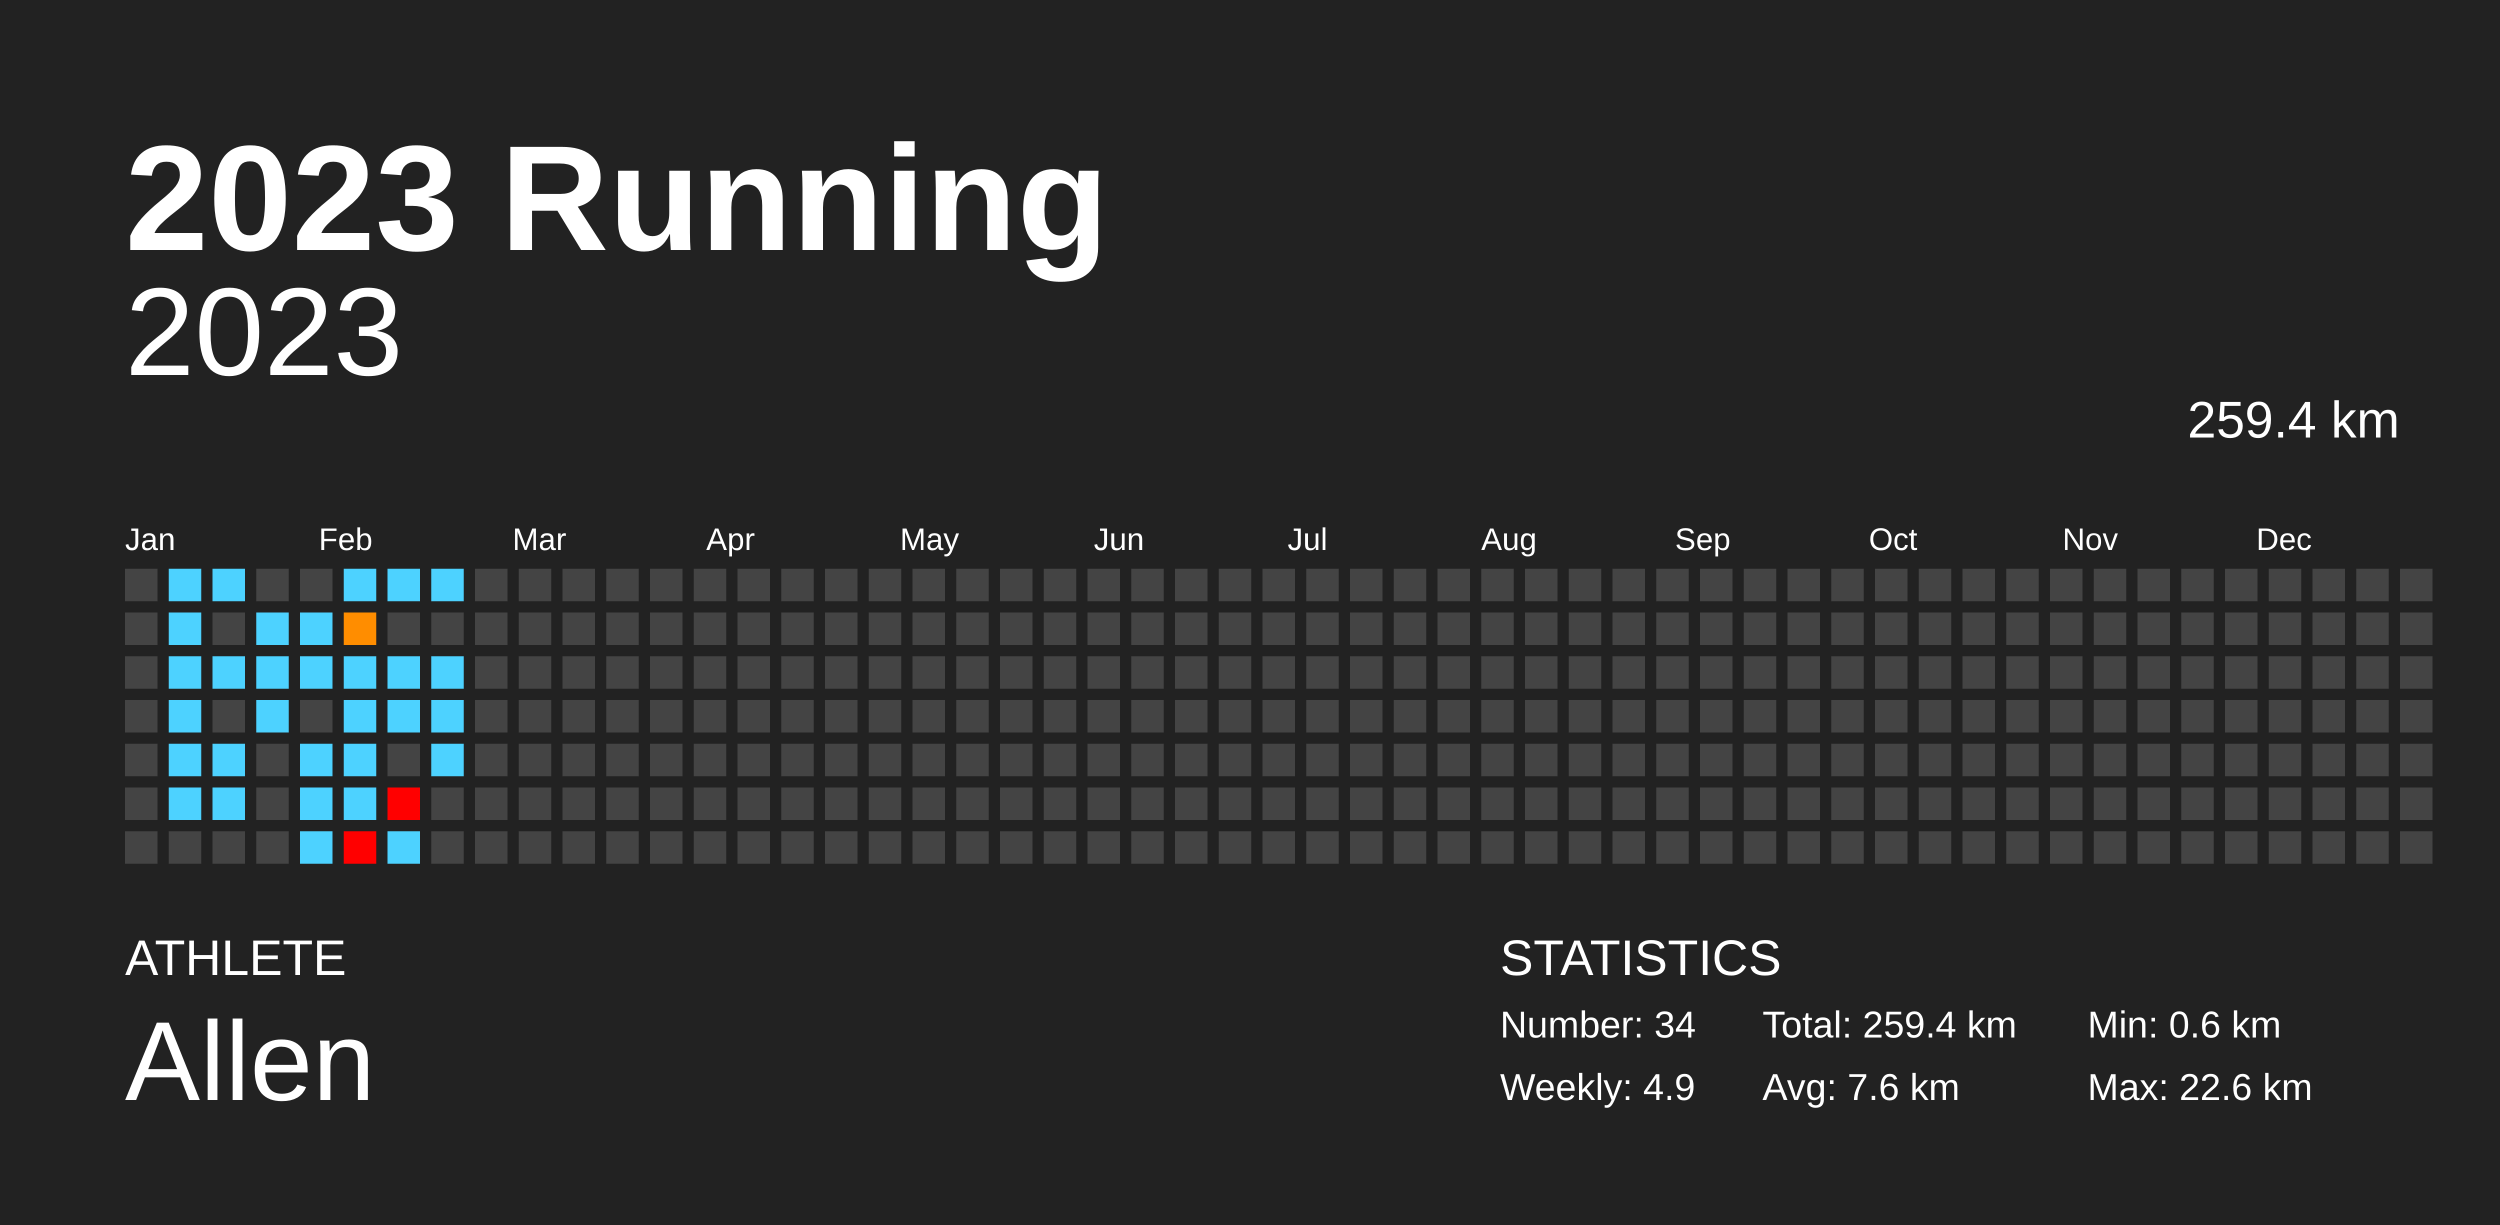
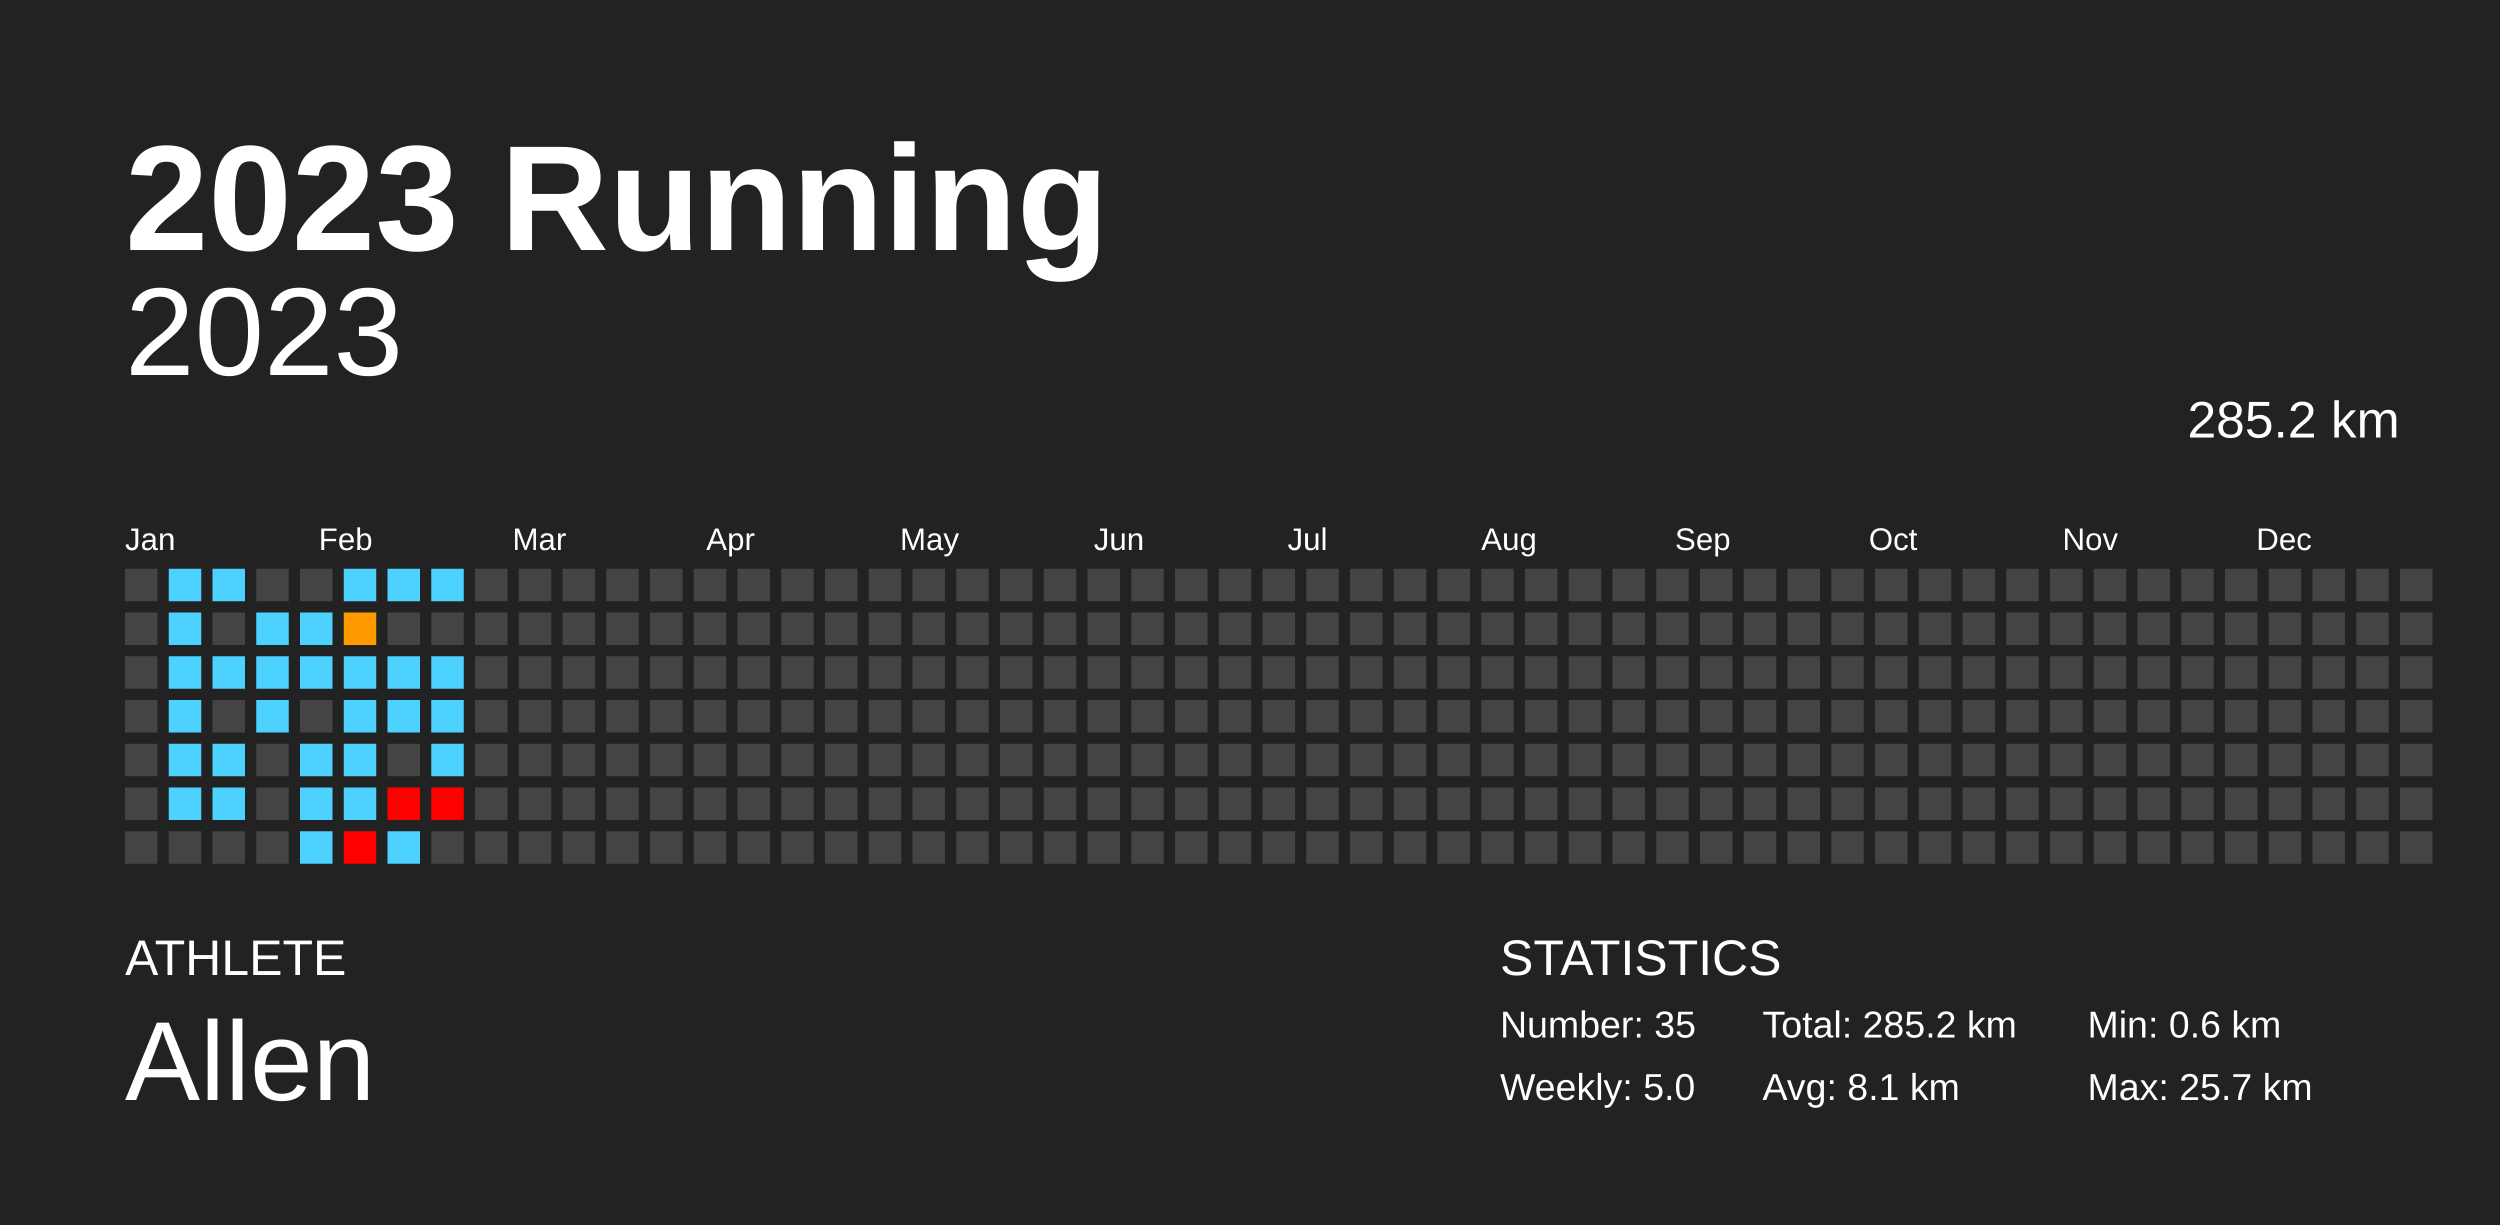
<svg xmlns="http://www.w3.org/2000/svg" baseProfile="full" height="98mm" version="1.1" viewBox="0,0,200,98" width="200mm">
  <defs />
  <rect fill="#222222" height="98" width="200" x="0" y="0" />
  <text fill="#FFFFFF" style="font-size:12px; font-family:Arial; font-weight:bold;" x="10" y="20">2023 Running</text>
  <text fill="#FFFFFF" style="font-size:4px; font-family:Arial" x="10" y="78">ATHLETE</text>
  <text fill="#FFFFFF" style="font-size:9px; font-family:Arial" x="10" y="88">Allen</text>
  <text fill="#FFFFFF" style="font-size:4px; font-family:Arial" x="120" y="78">STATISTICS</text>
-   <text fill="#FFFFFF" style="font-size:3px; font-family:Arial" x="120" y="83">Number: 34</text>
-   <text fill="#FFFFFF" style="font-size:3px; font-family:Arial" x="120" y="88">Weekly: 4.9</text>
-   <text fill="#FFFFFF" style="font-size:3px; font-family:Arial" x="141" y="83">Total: 259.4 km</text>
-   <text fill="#FFFFFF" style="font-size:3px; font-family:Arial" x="141" y="88">Avg: 7.6 km</text>
+   <text fill="#FFFFFF" style="font-size:3px; font-family:Arial" x="120" y="83">Number: 35</text>
+   <text fill="#FFFFFF" style="font-size:3px; font-family:Arial" x="120" y="88">Weekly: 5.0</text>
+   <text fill="#FFFFFF" style="font-size:3px; font-family:Arial" x="141" y="83">Total: 285.2 km</text>
+   <text fill="#FFFFFF" style="font-size:3px; font-family:Arial" x="141" y="88">Avg: 8.1 km</text>
  <text fill="#FFFFFF" style="font-size:3px; font-family:Arial" x="167" y="83">Min: 0.6 km</text>
-   <text fill="#FFFFFF" style="font-size:3px; font-family:Arial" x="167" y="88">Max: 22.6 km</text>
+   <text fill="#FFFFFF" style="font-size:3px; font-family:Arial" x="167" y="88">Max: 25.7 km</text>
  <text alignment-baseline="hanging" fill="#FFFFFF" style="font-size:10.0px; font-family:Arial;" x="10" y="30">2023</text>
-   <text alignment-baseline="hanging" fill="#FFFFFF" style="font-size:4.125px; font-family:Arial;" x="175" y="35">259.4 km</text>
+   <text alignment-baseline="hanging" fill="#FFFFFF" style="font-size:4.125px; font-family:Arial;" x="175" y="35">285.2 km</text>
  <text fill="#FFFFFF" style="font-size:2.5px; font-family:Arial" x="10.0" y="44">Jan</text>
  <text fill="#FFFFFF" style="font-size:2.5px; font-family:Arial" x="25.5" y="44">Feb</text>
  <text fill="#FFFFFF" style="font-size:2.5px; font-family:Arial" x="41.0" y="44">Mar</text>
  <text fill="#FFFFFF" style="font-size:2.5px; font-family:Arial" x="56.5" y="44">Apr</text>
  <text fill="#FFFFFF" style="font-size:2.5px; font-family:Arial" x="72.0" y="44">May</text>
  <text fill="#FFFFFF" style="font-size:2.5px; font-family:Arial" x="87.5" y="44">Jun</text>
  <text fill="#FFFFFF" style="font-size:2.5px; font-family:Arial" x="103.0" y="44">Jul</text>
  <text fill="#FFFFFF" style="font-size:2.5px; font-family:Arial" x="118.5" y="44">Aug</text>
  <text fill="#FFFFFF" style="font-size:2.5px; font-family:Arial" x="134.0" y="44">Sep</text>
  <text fill="#FFFFFF" style="font-size:2.5px; font-family:Arial" x="149.5" y="44">Oct</text>
  <text fill="#FFFFFF" style="font-size:2.5px; font-family:Arial" x="165.0" y="44">Nov</text>
  <text fill="#FFFFFF" style="font-size:2.5px; font-family:Arial" x="180.5" y="44">Dec</text>
  <rect fill="#444444" height="2.6" width="2.6" x="10.0" y="45.5" />
  <rect fill="#444444" height="2.6" width="2.6" x="10.0" y="49.0" />
  <rect fill="#444444" height="2.6" width="2.6" x="10.0" y="52.5" />
  <rect fill="#444444" height="2.6" width="2.6" x="10.0" y="56.0" />
  <rect fill="#444444" height="2.6" width="2.6" x="10.0" y="59.5" />
  <rect fill="#444444" height="2.6" width="2.6" x="10.0" y="63.0" />
  <rect fill="#444444" height="2.6" width="2.6" x="10.0" y="66.5" />
  <rect fill="#4dd2ff" height="2.6" width="2.6" x="13.5" y="45.5" />
  <rect fill="#4dd2ff" height="2.6" width="2.6" x="13.5" y="49.0" />
  <rect fill="#4dd2ff" height="2.6" width="2.6" x="13.5" y="52.5" />
  <rect fill="#4dd2ff" height="2.6" width="2.6" x="13.5" y="56.0" />
  <rect fill="#4dd2ff" height="2.6" width="2.6" x="13.5" y="59.5" />
  <rect fill="#4dd2ff" height="2.6" width="2.6" x="13.5" y="63.0" />
  <rect fill="#444444" height="2.6" width="2.6" x="13.5" y="66.5" />
  <rect fill="#4dd2ff" height="2.6" width="2.6" x="17.0" y="45.5" />
  <rect fill="#444444" height="2.6" width="2.6" x="17.0" y="49.0" />
  <rect fill="#4dd2ff" height="2.6" width="2.6" x="17.0" y="52.5" />
  <rect fill="#444444" height="2.6" width="2.6" x="17.0" y="56.0" />
  <rect fill="#4dd2ff" height="2.6" width="2.6" x="17.0" y="59.5" />
  <rect fill="#4dd2ff" height="2.6" width="2.6" x="17.0" y="63.0" />
  <rect fill="#444444" height="2.6" width="2.6" x="17.0" y="66.5" />
  <rect fill="#444444" height="2.6" width="2.6" x="20.5" y="45.5" />
  <rect fill="#4dd2ff" height="2.6" width="2.6" x="20.5" y="49.0" />
  <rect fill="#4dd2ff" height="2.6" width="2.6" x="20.5" y="52.5" />
  <rect fill="#4dd2ff" height="2.6" width="2.6" x="20.5" y="56.0" />
  <rect fill="#444444" height="2.6" width="2.6" x="20.5" y="59.5" />
  <rect fill="#444444" height="2.6" width="2.6" x="20.5" y="63.0" />
  <rect fill="#444444" height="2.6" width="2.6" x="20.5" y="66.5" />
  <rect fill="#444444" height="2.6" width="2.6" x="24.0" y="45.5" />
  <rect fill="#4dd2ff" height="2.6" width="2.6" x="24.0" y="49.0" />
  <rect fill="#4dd2ff" height="2.6" width="2.6" x="24.0" y="52.5" />
  <rect fill="#444444" height="2.6" width="2.6" x="24.0" y="56.0" />
  <rect fill="#4dd2ff" height="2.6" width="2.6" x="24.0" y="59.5" />
  <rect fill="#4dd2ff" height="2.6" width="2.6" x="24.0" y="63.0" />
  <rect fill="#4dd2ff" height="2.6" width="2.6" x="24.0" y="66.5" />
  <rect fill="#4dd2ff" height="2.6" width="2.6" x="27.5" y="45.5" />
-   <rect fill="#ff8d00" height="2.6" width="2.6" x="27.5" y="49.0" />
+   <rect fill="#ff9b00" height="2.6" width="2.6" x="27.5" y="49.0" />
  <rect fill="#4dd2ff" height="2.6" width="2.6" x="27.5" y="52.5" />
  <rect fill="#4dd2ff" height="2.6" width="2.6" x="27.5" y="56.0" />
  <rect fill="#4dd2ff" height="2.6" width="2.6" x="27.5" y="59.5" />
  <rect fill="#4dd2ff" height="2.6" width="2.6" x="27.5" y="63.0" />
  <rect fill="red" height="2.6" width="2.6" x="27.5" y="66.5" />
  <rect fill="#4dd2ff" height="2.6" width="2.6" x="31.0" y="45.5" />
  <rect fill="#444444" height="2.6" width="2.6" x="31.0" y="49.0" />
  <rect fill="#4dd2ff" height="2.6" width="2.6" x="31.0" y="52.5" />
  <rect fill="#4dd2ff" height="2.6" width="2.6" x="31.0" y="56.0" />
  <rect fill="#444444" height="2.6" width="2.6" x="31.0" y="59.5" />
  <rect fill="red" height="2.6" width="2.6" x="31.0" y="63.0" />
  <rect fill="#4dd2ff" height="2.6" width="2.6" x="31.0" y="66.5" />
  <rect fill="#4dd2ff" height="2.6" width="2.6" x="34.5" y="45.5" />
  <rect fill="#444444" height="2.6" width="2.6" x="34.5" y="49.0" />
  <rect fill="#4dd2ff" height="2.6" width="2.6" x="34.5" y="52.5" />
  <rect fill="#4dd2ff" height="2.6" width="2.6" x="34.5" y="56.0" />
  <rect fill="#4dd2ff" height="2.6" width="2.6" x="34.5" y="59.5" />
-   <rect fill="#444444" height="2.6" width="2.6" x="34.5" y="63.0" />
+   <rect fill="red" height="2.6" width="2.6" x="34.5" y="63.0" />
  <rect fill="#444444" height="2.6" width="2.6" x="34.5" y="66.5" />
  <rect fill="#444444" height="2.6" width="2.6" x="38.0" y="45.5" />
  <rect fill="#444444" height="2.6" width="2.6" x="38.0" y="49.0" />
  <rect fill="#444444" height="2.6" width="2.6" x="38.0" y="52.5" />
  <rect fill="#444444" height="2.6" width="2.6" x="38.0" y="56.0" />
  <rect fill="#444444" height="2.6" width="2.6" x="38.0" y="59.5" />
  <rect fill="#444444" height="2.6" width="2.6" x="38.0" y="63.0" />
  <rect fill="#444444" height="2.6" width="2.6" x="38.0" y="66.5" />
  <rect fill="#444444" height="2.6" width="2.6" x="41.5" y="45.5" />
  <rect fill="#444444" height="2.6" width="2.6" x="41.5" y="49.0" />
  <rect fill="#444444" height="2.6" width="2.6" x="41.5" y="52.5" />
  <rect fill="#444444" height="2.6" width="2.6" x="41.5" y="56.0" />
  <rect fill="#444444" height="2.6" width="2.6" x="41.5" y="59.5" />
  <rect fill="#444444" height="2.6" width="2.6" x="41.5" y="63.0" />
  <rect fill="#444444" height="2.6" width="2.6" x="41.5" y="66.5" />
  <rect fill="#444444" height="2.6" width="2.6" x="45.0" y="45.5" />
  <rect fill="#444444" height="2.6" width="2.6" x="45.0" y="49.0" />
  <rect fill="#444444" height="2.6" width="2.6" x="45.0" y="52.5" />
  <rect fill="#444444" height="2.6" width="2.6" x="45.0" y="56.0" />
  <rect fill="#444444" height="2.6" width="2.6" x="45.0" y="59.5" />
  <rect fill="#444444" height="2.6" width="2.6" x="45.0" y="63.0" />
  <rect fill="#444444" height="2.6" width="2.6" x="45.0" y="66.5" />
  <rect fill="#444444" height="2.6" width="2.6" x="48.5" y="45.5" />
  <rect fill="#444444" height="2.6" width="2.6" x="48.5" y="49.0" />
  <rect fill="#444444" height="2.6" width="2.6" x="48.5" y="52.5" />
  <rect fill="#444444" height="2.6" width="2.6" x="48.5" y="56.0" />
  <rect fill="#444444" height="2.6" width="2.6" x="48.5" y="59.5" />
  <rect fill="#444444" height="2.6" width="2.6" x="48.5" y="63.0" />
  <rect fill="#444444" height="2.6" width="2.6" x="48.5" y="66.5" />
  <rect fill="#444444" height="2.6" width="2.6" x="52.0" y="45.5" />
  <rect fill="#444444" height="2.6" width="2.6" x="52.0" y="49.0" />
  <rect fill="#444444" height="2.6" width="2.6" x="52.0" y="52.5" />
  <rect fill="#444444" height="2.6" width="2.6" x="52.0" y="56.0" />
  <rect fill="#444444" height="2.6" width="2.6" x="52.0" y="59.5" />
  <rect fill="#444444" height="2.6" width="2.6" x="52.0" y="63.0" />
  <rect fill="#444444" height="2.6" width="2.6" x="52.0" y="66.5" />
  <rect fill="#444444" height="2.6" width="2.6" x="55.5" y="45.5" />
  <rect fill="#444444" height="2.6" width="2.6" x="55.5" y="49.0" />
  <rect fill="#444444" height="2.6" width="2.6" x="55.5" y="52.5" />
  <rect fill="#444444" height="2.6" width="2.6" x="55.5" y="56.0" />
  <rect fill="#444444" height="2.6" width="2.6" x="55.5" y="59.5" />
  <rect fill="#444444" height="2.6" width="2.6" x="55.5" y="63.0" />
  <rect fill="#444444" height="2.6" width="2.6" x="55.5" y="66.5" />
  <rect fill="#444444" height="2.6" width="2.6" x="59.0" y="45.5" />
  <rect fill="#444444" height="2.6" width="2.6" x="59.0" y="49.0" />
  <rect fill="#444444" height="2.6" width="2.6" x="59.0" y="52.5" />
  <rect fill="#444444" height="2.6" width="2.6" x="59.0" y="56.0" />
  <rect fill="#444444" height="2.6" width="2.6" x="59.0" y="59.5" />
  <rect fill="#444444" height="2.6" width="2.6" x="59.0" y="63.0" />
  <rect fill="#444444" height="2.6" width="2.6" x="59.0" y="66.5" />
  <rect fill="#444444" height="2.6" width="2.6" x="62.5" y="45.5" />
  <rect fill="#444444" height="2.6" width="2.6" x="62.5" y="49.0" />
  <rect fill="#444444" height="2.6" width="2.6" x="62.5" y="52.5" />
  <rect fill="#444444" height="2.6" width="2.6" x="62.5" y="56.0" />
  <rect fill="#444444" height="2.6" width="2.6" x="62.5" y="59.5" />
  <rect fill="#444444" height="2.6" width="2.6" x="62.5" y="63.0" />
  <rect fill="#444444" height="2.6" width="2.6" x="62.5" y="66.5" />
  <rect fill="#444444" height="2.6" width="2.6" x="66.0" y="45.5" />
  <rect fill="#444444" height="2.6" width="2.6" x="66.0" y="49.0" />
  <rect fill="#444444" height="2.6" width="2.6" x="66.0" y="52.5" />
  <rect fill="#444444" height="2.6" width="2.6" x="66.0" y="56.0" />
  <rect fill="#444444" height="2.6" width="2.6" x="66.0" y="59.5" />
  <rect fill="#444444" height="2.6" width="2.6" x="66.0" y="63.0" />
  <rect fill="#444444" height="2.6" width="2.6" x="66.0" y="66.5" />
  <rect fill="#444444" height="2.6" width="2.6" x="69.5" y="45.5" />
  <rect fill="#444444" height="2.6" width="2.6" x="69.5" y="49.0" />
  <rect fill="#444444" height="2.6" width="2.6" x="69.5" y="52.5" />
  <rect fill="#444444" height="2.6" width="2.6" x="69.5" y="56.0" />
  <rect fill="#444444" height="2.6" width="2.6" x="69.5" y="59.5" />
  <rect fill="#444444" height="2.6" width="2.6" x="69.5" y="63.0" />
  <rect fill="#444444" height="2.6" width="2.6" x="69.5" y="66.5" />
  <rect fill="#444444" height="2.6" width="2.6" x="73.0" y="45.5" />
  <rect fill="#444444" height="2.6" width="2.6" x="73.0" y="49.0" />
  <rect fill="#444444" height="2.6" width="2.6" x="73.0" y="52.5" />
  <rect fill="#444444" height="2.6" width="2.6" x="73.0" y="56.0" />
  <rect fill="#444444" height="2.6" width="2.6" x="73.0" y="59.5" />
  <rect fill="#444444" height="2.6" width="2.6" x="73.0" y="63.0" />
  <rect fill="#444444" height="2.6" width="2.6" x="73.0" y="66.5" />
  <rect fill="#444444" height="2.6" width="2.6" x="76.5" y="45.5" />
  <rect fill="#444444" height="2.6" width="2.6" x="76.5" y="49.0" />
  <rect fill="#444444" height="2.6" width="2.6" x="76.5" y="52.5" />
  <rect fill="#444444" height="2.6" width="2.6" x="76.5" y="56.0" />
  <rect fill="#444444" height="2.6" width="2.6" x="76.5" y="59.5" />
  <rect fill="#444444" height="2.6" width="2.6" x="76.5" y="63.0" />
  <rect fill="#444444" height="2.6" width="2.6" x="76.5" y="66.5" />
  <rect fill="#444444" height="2.6" width="2.6" x="80.0" y="45.5" />
  <rect fill="#444444" height="2.6" width="2.6" x="80.0" y="49.0" />
  <rect fill="#444444" height="2.6" width="2.6" x="80.0" y="52.5" />
  <rect fill="#444444" height="2.6" width="2.6" x="80.0" y="56.0" />
  <rect fill="#444444" height="2.6" width="2.6" x="80.0" y="59.5" />
  <rect fill="#444444" height="2.6" width="2.6" x="80.0" y="63.0" />
  <rect fill="#444444" height="2.6" width="2.6" x="80.0" y="66.5" />
  <rect fill="#444444" height="2.6" width="2.6" x="83.5" y="45.5" />
  <rect fill="#444444" height="2.6" width="2.6" x="83.5" y="49.0" />
  <rect fill="#444444" height="2.6" width="2.6" x="83.5" y="52.5" />
  <rect fill="#444444" height="2.6" width="2.6" x="83.5" y="56.0" />
  <rect fill="#444444" height="2.6" width="2.6" x="83.5" y="59.5" />
  <rect fill="#444444" height="2.6" width="2.6" x="83.5" y="63.0" />
  <rect fill="#444444" height="2.6" width="2.6" x="83.5" y="66.5" />
  <rect fill="#444444" height="2.6" width="2.6" x="87.0" y="45.5" />
  <rect fill="#444444" height="2.6" width="2.6" x="87.0" y="49.0" />
  <rect fill="#444444" height="2.6" width="2.6" x="87.0" y="52.5" />
  <rect fill="#444444" height="2.6" width="2.6" x="87.0" y="56.0" />
  <rect fill="#444444" height="2.6" width="2.6" x="87.0" y="59.5" />
  <rect fill="#444444" height="2.6" width="2.6" x="87.0" y="63.0" />
  <rect fill="#444444" height="2.6" width="2.6" x="87.0" y="66.5" />
  <rect fill="#444444" height="2.6" width="2.6" x="90.5" y="45.5" />
  <rect fill="#444444" height="2.6" width="2.6" x="90.5" y="49.0" />
  <rect fill="#444444" height="2.6" width="2.6" x="90.5" y="52.5" />
  <rect fill="#444444" height="2.6" width="2.6" x="90.5" y="56.0" />
  <rect fill="#444444" height="2.6" width="2.6" x="90.5" y="59.5" />
  <rect fill="#444444" height="2.6" width="2.6" x="90.5" y="63.0" />
  <rect fill="#444444" height="2.6" width="2.6" x="90.5" y="66.5" />
  <rect fill="#444444" height="2.6" width="2.6" x="94.0" y="45.5" />
  <rect fill="#444444" height="2.6" width="2.6" x="94.0" y="49.0" />
  <rect fill="#444444" height="2.6" width="2.6" x="94.0" y="52.5" />
  <rect fill="#444444" height="2.6" width="2.6" x="94.0" y="56.0" />
  <rect fill="#444444" height="2.6" width="2.6" x="94.0" y="59.5" />
  <rect fill="#444444" height="2.6" width="2.6" x="94.0" y="63.0" />
  <rect fill="#444444" height="2.6" width="2.6" x="94.0" y="66.5" />
  <rect fill="#444444" height="2.6" width="2.6" x="97.5" y="45.5" />
  <rect fill="#444444" height="2.6" width="2.6" x="97.5" y="49.0" />
  <rect fill="#444444" height="2.6" width="2.6" x="97.5" y="52.5" />
  <rect fill="#444444" height="2.6" width="2.6" x="97.5" y="56.0" />
  <rect fill="#444444" height="2.6" width="2.6" x="97.5" y="59.5" />
  <rect fill="#444444" height="2.6" width="2.6" x="97.5" y="63.0" />
  <rect fill="#444444" height="2.6" width="2.6" x="97.5" y="66.5" />
  <rect fill="#444444" height="2.6" width="2.6" x="101.0" y="45.5" />
  <rect fill="#444444" height="2.6" width="2.6" x="101.0" y="49.0" />
  <rect fill="#444444" height="2.6" width="2.6" x="101.0" y="52.5" />
  <rect fill="#444444" height="2.6" width="2.6" x="101.0" y="56.0" />
  <rect fill="#444444" height="2.6" width="2.6" x="101.0" y="59.5" />
  <rect fill="#444444" height="2.6" width="2.6" x="101.0" y="63.0" />
  <rect fill="#444444" height="2.6" width="2.6" x="101.0" y="66.5" />
  <rect fill="#444444" height="2.6" width="2.6" x="104.5" y="45.5" />
  <rect fill="#444444" height="2.6" width="2.6" x="104.5" y="49.0" />
  <rect fill="#444444" height="2.6" width="2.6" x="104.5" y="52.5" />
  <rect fill="#444444" height="2.6" width="2.6" x="104.5" y="56.0" />
  <rect fill="#444444" height="2.6" width="2.6" x="104.5" y="59.5" />
  <rect fill="#444444" height="2.6" width="2.6" x="104.5" y="63.0" />
  <rect fill="#444444" height="2.6" width="2.6" x="104.5" y="66.5" />
  <rect fill="#444444" height="2.6" width="2.6" x="108.0" y="45.5" />
  <rect fill="#444444" height="2.6" width="2.6" x="108.0" y="49.0" />
  <rect fill="#444444" height="2.6" width="2.6" x="108.0" y="52.5" />
  <rect fill="#444444" height="2.6" width="2.6" x="108.0" y="56.0" />
  <rect fill="#444444" height="2.6" width="2.6" x="108.0" y="59.5" />
  <rect fill="#444444" height="2.6" width="2.6" x="108.0" y="63.0" />
  <rect fill="#444444" height="2.6" width="2.6" x="108.0" y="66.5" />
  <rect fill="#444444" height="2.6" width="2.6" x="111.5" y="45.5" />
  <rect fill="#444444" height="2.6" width="2.6" x="111.5" y="49.0" />
  <rect fill="#444444" height="2.6" width="2.6" x="111.5" y="52.5" />
  <rect fill="#444444" height="2.6" width="2.6" x="111.5" y="56.0" />
  <rect fill="#444444" height="2.6" width="2.6" x="111.5" y="59.5" />
  <rect fill="#444444" height="2.6" width="2.6" x="111.5" y="63.0" />
  <rect fill="#444444" height="2.6" width="2.6" x="111.5" y="66.5" />
  <rect fill="#444444" height="2.6" width="2.6" x="115.0" y="45.5" />
  <rect fill="#444444" height="2.6" width="2.6" x="115.0" y="49.0" />
  <rect fill="#444444" height="2.6" width="2.6" x="115.0" y="52.5" />
  <rect fill="#444444" height="2.6" width="2.6" x="115.0" y="56.0" />
  <rect fill="#444444" height="2.6" width="2.6" x="115.0" y="59.5" />
  <rect fill="#444444" height="2.6" width="2.6" x="115.0" y="63.0" />
  <rect fill="#444444" height="2.6" width="2.6" x="115.0" y="66.5" />
  <rect fill="#444444" height="2.6" width="2.6" x="118.5" y="45.5" />
  <rect fill="#444444" height="2.6" width="2.6" x="118.5" y="49.0" />
  <rect fill="#444444" height="2.6" width="2.6" x="118.5" y="52.5" />
  <rect fill="#444444" height="2.6" width="2.6" x="118.5" y="56.0" />
  <rect fill="#444444" height="2.6" width="2.6" x="118.5" y="59.5" />
  <rect fill="#444444" height="2.6" width="2.6" x="118.5" y="63.0" />
  <rect fill="#444444" height="2.6" width="2.6" x="118.5" y="66.5" />
  <rect fill="#444444" height="2.6" width="2.6" x="122.0" y="45.5" />
  <rect fill="#444444" height="2.6" width="2.6" x="122.0" y="49.0" />
  <rect fill="#444444" height="2.6" width="2.6" x="122.0" y="52.5" />
  <rect fill="#444444" height="2.6" width="2.6" x="122.0" y="56.0" />
  <rect fill="#444444" height="2.6" width="2.6" x="122.0" y="59.5" />
  <rect fill="#444444" height="2.6" width="2.6" x="122.0" y="63.0" />
  <rect fill="#444444" height="2.6" width="2.6" x="122.0" y="66.5" />
  <rect fill="#444444" height="2.6" width="2.6" x="125.5" y="45.5" />
  <rect fill="#444444" height="2.6" width="2.6" x="125.5" y="49.0" />
  <rect fill="#444444" height="2.6" width="2.6" x="125.5" y="52.5" />
  <rect fill="#444444" height="2.6" width="2.6" x="125.5" y="56.0" />
  <rect fill="#444444" height="2.6" width="2.6" x="125.5" y="59.5" />
  <rect fill="#444444" height="2.6" width="2.6" x="125.5" y="63.0" />
  <rect fill="#444444" height="2.6" width="2.6" x="125.5" y="66.5" />
  <rect fill="#444444" height="2.6" width="2.6" x="129.0" y="45.5" />
  <rect fill="#444444" height="2.6" width="2.6" x="129.0" y="49.0" />
  <rect fill="#444444" height="2.6" width="2.6" x="129.0" y="52.5" />
  <rect fill="#444444" height="2.6" width="2.6" x="129.0" y="56.0" />
  <rect fill="#444444" height="2.6" width="2.6" x="129.0" y="59.5" />
  <rect fill="#444444" height="2.6" width="2.6" x="129.0" y="63.0" />
  <rect fill="#444444" height="2.6" width="2.6" x="129.0" y="66.5" />
  <rect fill="#444444" height="2.6" width="2.6" x="132.5" y="45.5" />
  <rect fill="#444444" height="2.6" width="2.6" x="132.5" y="49.0" />
  <rect fill="#444444" height="2.6" width="2.6" x="132.5" y="52.5" />
  <rect fill="#444444" height="2.6" width="2.6" x="132.5" y="56.0" />
  <rect fill="#444444" height="2.6" width="2.6" x="132.5" y="59.5" />
  <rect fill="#444444" height="2.6" width="2.6" x="132.5" y="63.0" />
  <rect fill="#444444" height="2.6" width="2.6" x="132.5" y="66.5" />
  <rect fill="#444444" height="2.6" width="2.6" x="136.0" y="45.5" />
  <rect fill="#444444" height="2.6" width="2.6" x="136.0" y="49.0" />
  <rect fill="#444444" height="2.6" width="2.6" x="136.0" y="52.5" />
  <rect fill="#444444" height="2.6" width="2.6" x="136.0" y="56.0" />
  <rect fill="#444444" height="2.6" width="2.6" x="136.0" y="59.5" />
  <rect fill="#444444" height="2.6" width="2.6" x="136.0" y="63.0" />
  <rect fill="#444444" height="2.6" width="2.6" x="136.0" y="66.5" />
  <rect fill="#444444" height="2.6" width="2.6" x="139.5" y="45.5" />
  <rect fill="#444444" height="2.6" width="2.6" x="139.5" y="49.0" />
  <rect fill="#444444" height="2.6" width="2.6" x="139.5" y="52.5" />
  <rect fill="#444444" height="2.6" width="2.6" x="139.5" y="56.0" />
  <rect fill="#444444" height="2.6" width="2.6" x="139.5" y="59.5" />
  <rect fill="#444444" height="2.6" width="2.6" x="139.5" y="63.0" />
  <rect fill="#444444" height="2.6" width="2.6" x="139.5" y="66.5" />
  <rect fill="#444444" height="2.6" width="2.6" x="143.0" y="45.5" />
  <rect fill="#444444" height="2.6" width="2.6" x="143.0" y="49.0" />
  <rect fill="#444444" height="2.6" width="2.6" x="143.0" y="52.5" />
  <rect fill="#444444" height="2.6" width="2.6" x="143.0" y="56.0" />
  <rect fill="#444444" height="2.6" width="2.6" x="143.0" y="59.5" />
  <rect fill="#444444" height="2.6" width="2.6" x="143.0" y="63.0" />
  <rect fill="#444444" height="2.6" width="2.6" x="143.0" y="66.5" />
  <rect fill="#444444" height="2.6" width="2.6" x="146.5" y="45.5" />
  <rect fill="#444444" height="2.6" width="2.6" x="146.5" y="49.0" />
  <rect fill="#444444" height="2.6" width="2.6" x="146.5" y="52.5" />
  <rect fill="#444444" height="2.6" width="2.6" x="146.5" y="56.0" />
  <rect fill="#444444" height="2.6" width="2.6" x="146.5" y="59.5" />
  <rect fill="#444444" height="2.6" width="2.6" x="146.5" y="63.0" />
  <rect fill="#444444" height="2.6" width="2.6" x="146.5" y="66.5" />
  <rect fill="#444444" height="2.6" width="2.6" x="150.0" y="45.5" />
  <rect fill="#444444" height="2.6" width="2.6" x="150.0" y="49.0" />
  <rect fill="#444444" height="2.6" width="2.6" x="150.0" y="52.5" />
  <rect fill="#444444" height="2.6" width="2.6" x="150.0" y="56.0" />
  <rect fill="#444444" height="2.6" width="2.6" x="150.0" y="59.5" />
  <rect fill="#444444" height="2.6" width="2.6" x="150.0" y="63.0" />
  <rect fill="#444444" height="2.6" width="2.6" x="150.0" y="66.5" />
  <rect fill="#444444" height="2.6" width="2.6" x="153.5" y="45.5" />
  <rect fill="#444444" height="2.6" width="2.6" x="153.5" y="49.0" />
  <rect fill="#444444" height="2.6" width="2.6" x="153.5" y="52.5" />
  <rect fill="#444444" height="2.6" width="2.6" x="153.5" y="56.0" />
  <rect fill="#444444" height="2.6" width="2.6" x="153.5" y="59.5" />
  <rect fill="#444444" height="2.6" width="2.6" x="153.5" y="63.0" />
  <rect fill="#444444" height="2.6" width="2.6" x="153.5" y="66.5" />
  <rect fill="#444444" height="2.6" width="2.6" x="157.0" y="45.5" />
  <rect fill="#444444" height="2.6" width="2.6" x="157.0" y="49.0" />
  <rect fill="#444444" height="2.6" width="2.6" x="157.0" y="52.5" />
  <rect fill="#444444" height="2.6" width="2.6" x="157.0" y="56.0" />
  <rect fill="#444444" height="2.6" width="2.6" x="157.0" y="59.5" />
  <rect fill="#444444" height="2.6" width="2.6" x="157.0" y="63.0" />
  <rect fill="#444444" height="2.6" width="2.6" x="157.0" y="66.5" />
  <rect fill="#444444" height="2.6" width="2.6" x="160.5" y="45.5" />
  <rect fill="#444444" height="2.6" width="2.6" x="160.5" y="49.0" />
  <rect fill="#444444" height="2.6" width="2.6" x="160.5" y="52.5" />
  <rect fill="#444444" height="2.6" width="2.6" x="160.5" y="56.0" />
  <rect fill="#444444" height="2.6" width="2.6" x="160.5" y="59.5" />
  <rect fill="#444444" height="2.6" width="2.6" x="160.5" y="63.0" />
  <rect fill="#444444" height="2.6" width="2.6" x="160.5" y="66.5" />
  <rect fill="#444444" height="2.6" width="2.6" x="164.0" y="45.5" />
  <rect fill="#444444" height="2.6" width="2.6" x="164.0" y="49.0" />
  <rect fill="#444444" height="2.6" width="2.6" x="164.0" y="52.5" />
  <rect fill="#444444" height="2.6" width="2.6" x="164.0" y="56.0" />
  <rect fill="#444444" height="2.6" width="2.6" x="164.0" y="59.5" />
  <rect fill="#444444" height="2.6" width="2.6" x="164.0" y="63.0" />
  <rect fill="#444444" height="2.6" width="2.6" x="164.0" y="66.5" />
  <rect fill="#444444" height="2.6" width="2.6" x="167.5" y="45.5" />
  <rect fill="#444444" height="2.6" width="2.6" x="167.5" y="49.0" />
  <rect fill="#444444" height="2.6" width="2.6" x="167.5" y="52.5" />
  <rect fill="#444444" height="2.6" width="2.6" x="167.5" y="56.0" />
  <rect fill="#444444" height="2.6" width="2.6" x="167.5" y="59.5" />
  <rect fill="#444444" height="2.6" width="2.6" x="167.5" y="63.0" />
  <rect fill="#444444" height="2.6" width="2.6" x="167.5" y="66.5" />
  <rect fill="#444444" height="2.6" width="2.6" x="171.0" y="45.5" />
  <rect fill="#444444" height="2.6" width="2.6" x="171.0" y="49.0" />
  <rect fill="#444444" height="2.6" width="2.6" x="171.0" y="52.5" />
  <rect fill="#444444" height="2.6" width="2.6" x="171.0" y="56.0" />
  <rect fill="#444444" height="2.6" width="2.6" x="171.0" y="59.5" />
  <rect fill="#444444" height="2.6" width="2.6" x="171.0" y="63.0" />
  <rect fill="#444444" height="2.6" width="2.6" x="171.0" y="66.5" />
  <rect fill="#444444" height="2.6" width="2.6" x="174.5" y="45.5" />
  <rect fill="#444444" height="2.6" width="2.6" x="174.5" y="49.0" />
  <rect fill="#444444" height="2.6" width="2.6" x="174.5" y="52.5" />
  <rect fill="#444444" height="2.6" width="2.6" x="174.5" y="56.0" />
  <rect fill="#444444" height="2.6" width="2.6" x="174.5" y="59.5" />
  <rect fill="#444444" height="2.6" width="2.6" x="174.5" y="63.0" />
  <rect fill="#444444" height="2.6" width="2.6" x="174.5" y="66.5" />
  <rect fill="#444444" height="2.6" width="2.6" x="178.0" y="45.5" />
  <rect fill="#444444" height="2.6" width="2.6" x="178.0" y="49.0" />
  <rect fill="#444444" height="2.6" width="2.6" x="178.0" y="52.5" />
  <rect fill="#444444" height="2.6" width="2.6" x="178.0" y="56.0" />
  <rect fill="#444444" height="2.6" width="2.6" x="178.0" y="59.5" />
  <rect fill="#444444" height="2.6" width="2.6" x="178.0" y="63.0" />
  <rect fill="#444444" height="2.6" width="2.6" x="178.0" y="66.5" />
  <rect fill="#444444" height="2.6" width="2.6" x="181.5" y="45.5" />
  <rect fill="#444444" height="2.6" width="2.6" x="181.5" y="49.0" />
  <rect fill="#444444" height="2.6" width="2.6" x="181.5" y="52.5" />
  <rect fill="#444444" height="2.6" width="2.6" x="181.5" y="56.0" />
  <rect fill="#444444" height="2.6" width="2.6" x="181.5" y="59.5" />
  <rect fill="#444444" height="2.6" width="2.6" x="181.5" y="63.0" />
  <rect fill="#444444" height="2.6" width="2.6" x="181.5" y="66.5" />
  <rect fill="#444444" height="2.6" width="2.6" x="185.0" y="45.5" />
  <rect fill="#444444" height="2.6" width="2.6" x="185.0" y="49.0" />
  <rect fill="#444444" height="2.6" width="2.6" x="185.0" y="52.5" />
  <rect fill="#444444" height="2.6" width="2.6" x="185.0" y="56.0" />
  <rect fill="#444444" height="2.6" width="2.6" x="185.0" y="59.5" />
  <rect fill="#444444" height="2.6" width="2.6" x="185.0" y="63.0" />
  <rect fill="#444444" height="2.6" width="2.6" x="185.0" y="66.5" />
  <rect fill="#444444" height="2.6" width="2.6" x="188.5" y="45.5" />
  <rect fill="#444444" height="2.6" width="2.6" x="188.5" y="49.0" />
  <rect fill="#444444" height="2.6" width="2.6" x="188.5" y="52.5" />
  <rect fill="#444444" height="2.6" width="2.6" x="188.5" y="56.0" />
  <rect fill="#444444" height="2.6" width="2.6" x="188.5" y="59.5" />
  <rect fill="#444444" height="2.6" width="2.6" x="188.5" y="63.0" />
  <rect fill="#444444" height="2.6" width="2.6" x="188.5" y="66.5" />
  <rect fill="#444444" height="2.6" width="2.6" x="192.0" y="45.5" />
  <rect fill="#444444" height="2.6" width="2.6" x="192.0" y="49.0" />
  <rect fill="#444444" height="2.6" width="2.6" x="192.0" y="52.5" />
  <rect fill="#444444" height="2.6" width="2.6" x="192.0" y="56.0" />
  <rect fill="#444444" height="2.6" width="2.6" x="192.0" y="59.5" />
  <rect fill="#444444" height="2.6" width="2.6" x="192.0" y="63.0" />
  <rect fill="#444444" height="2.6" width="2.6" x="192.0" y="66.5" />
</svg>
